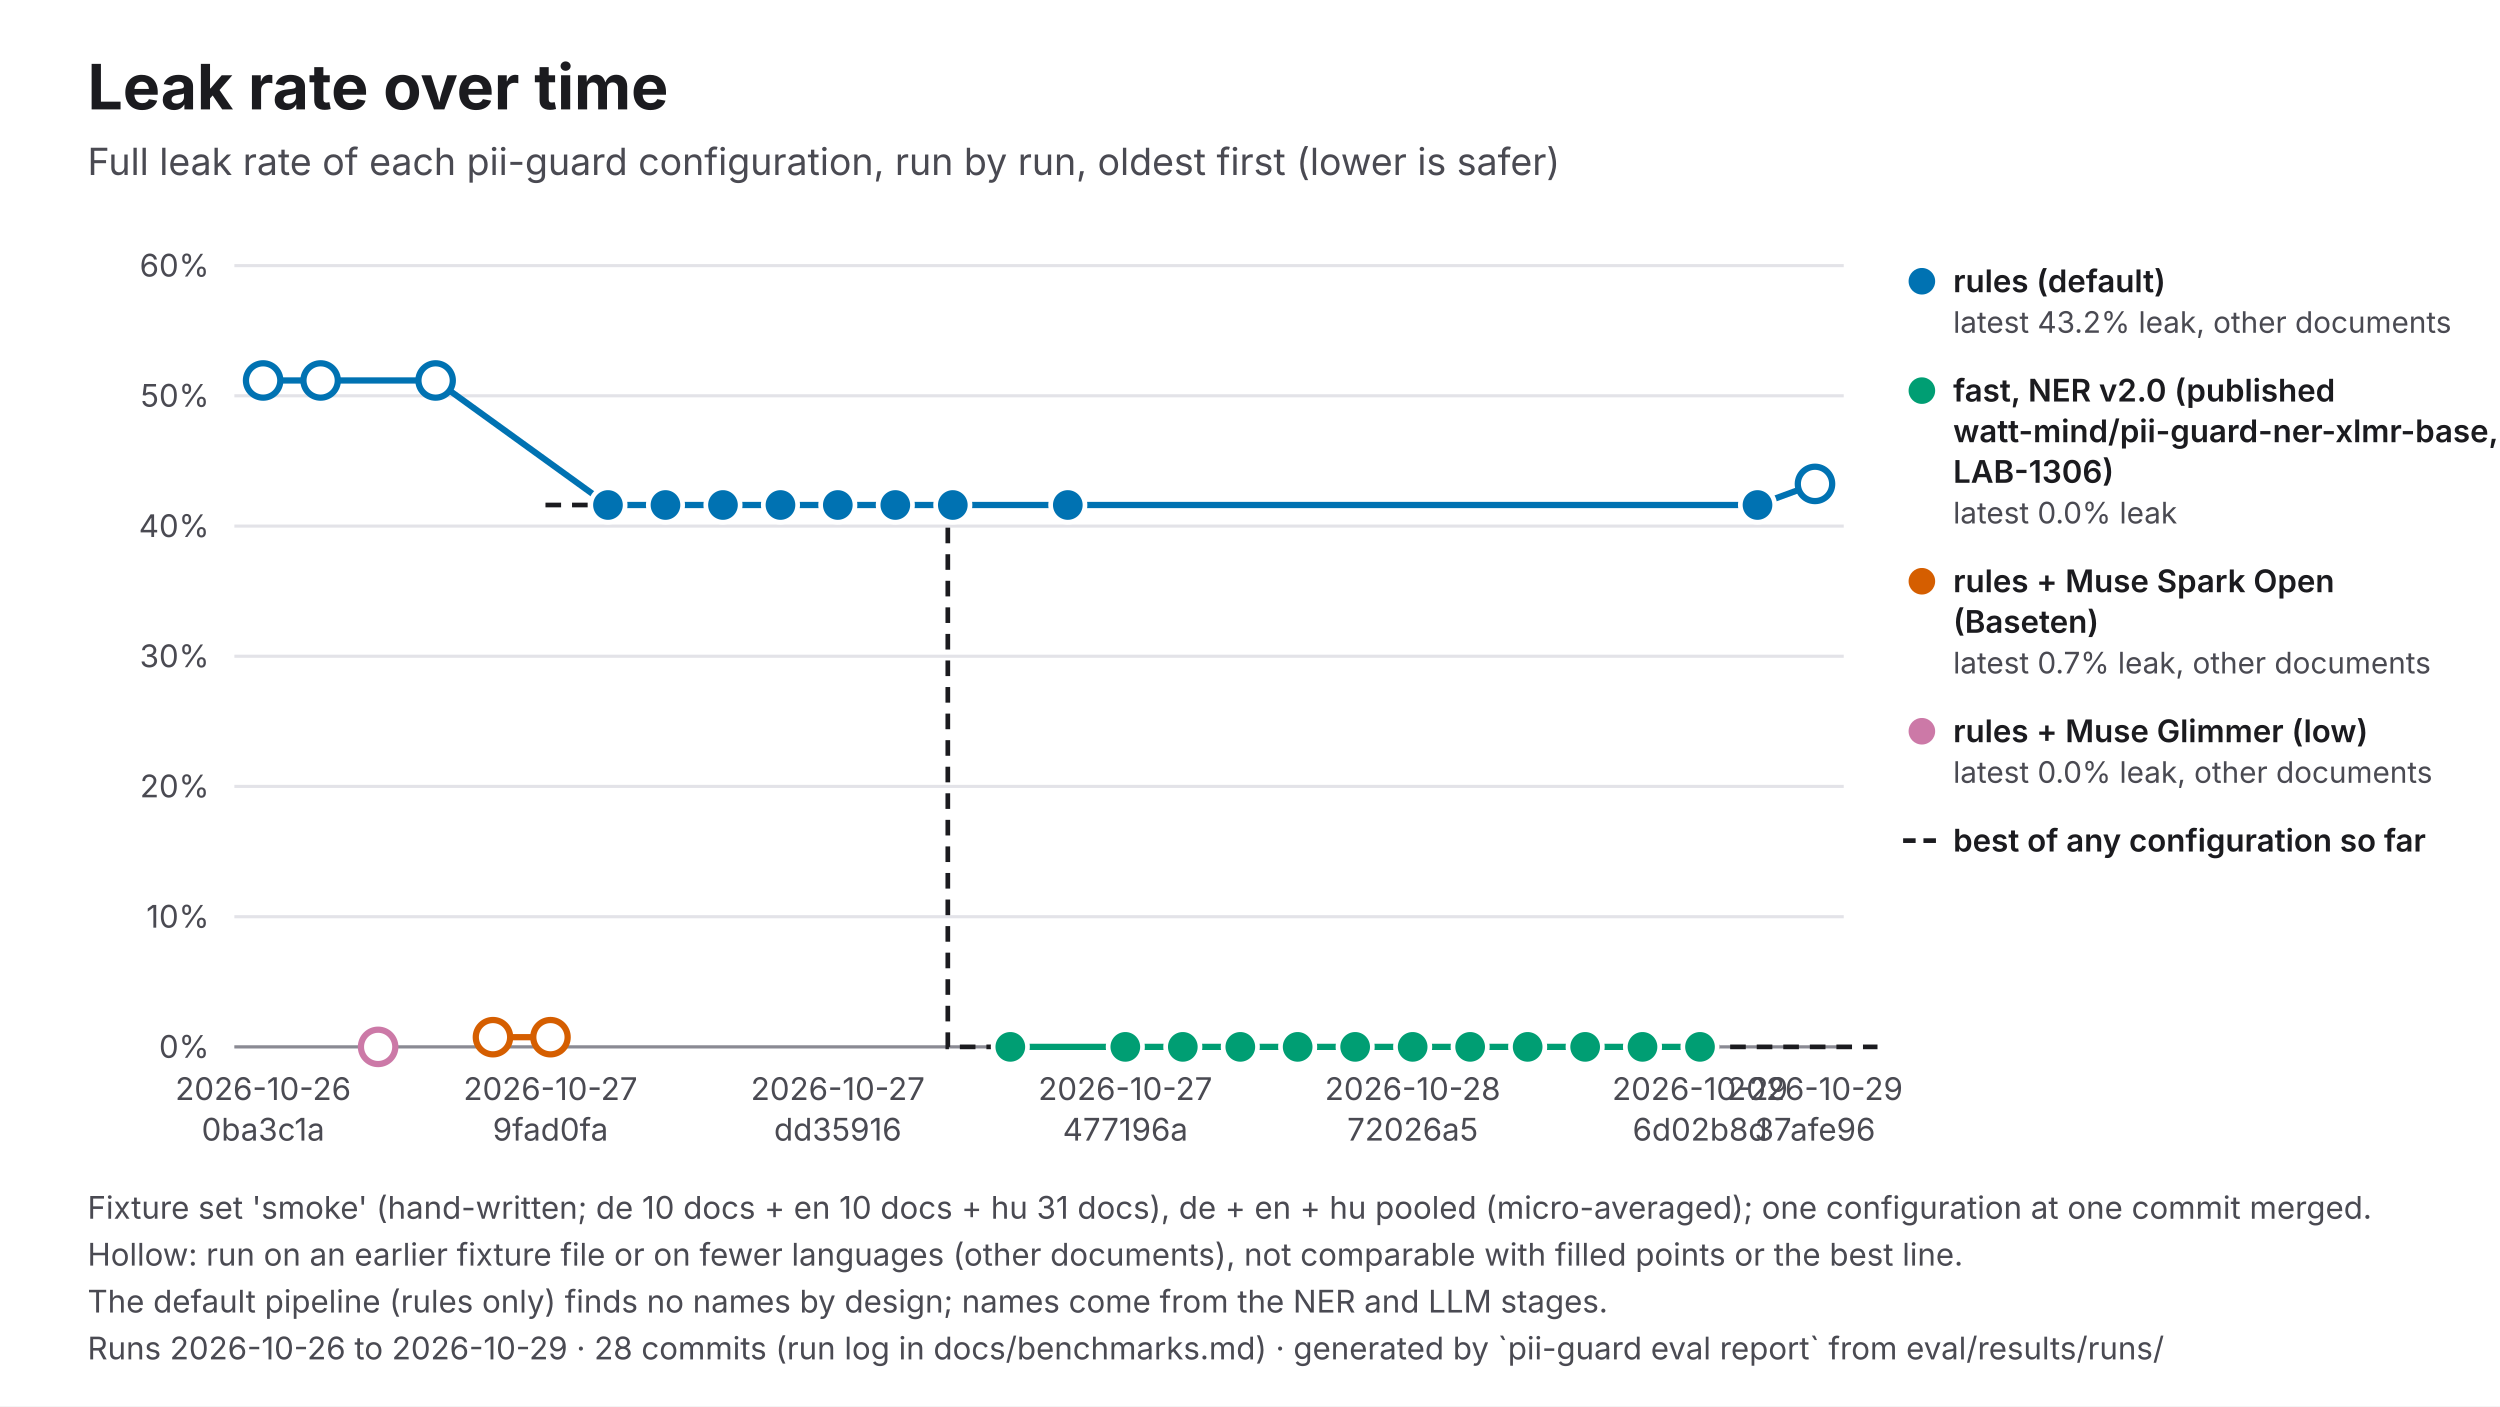
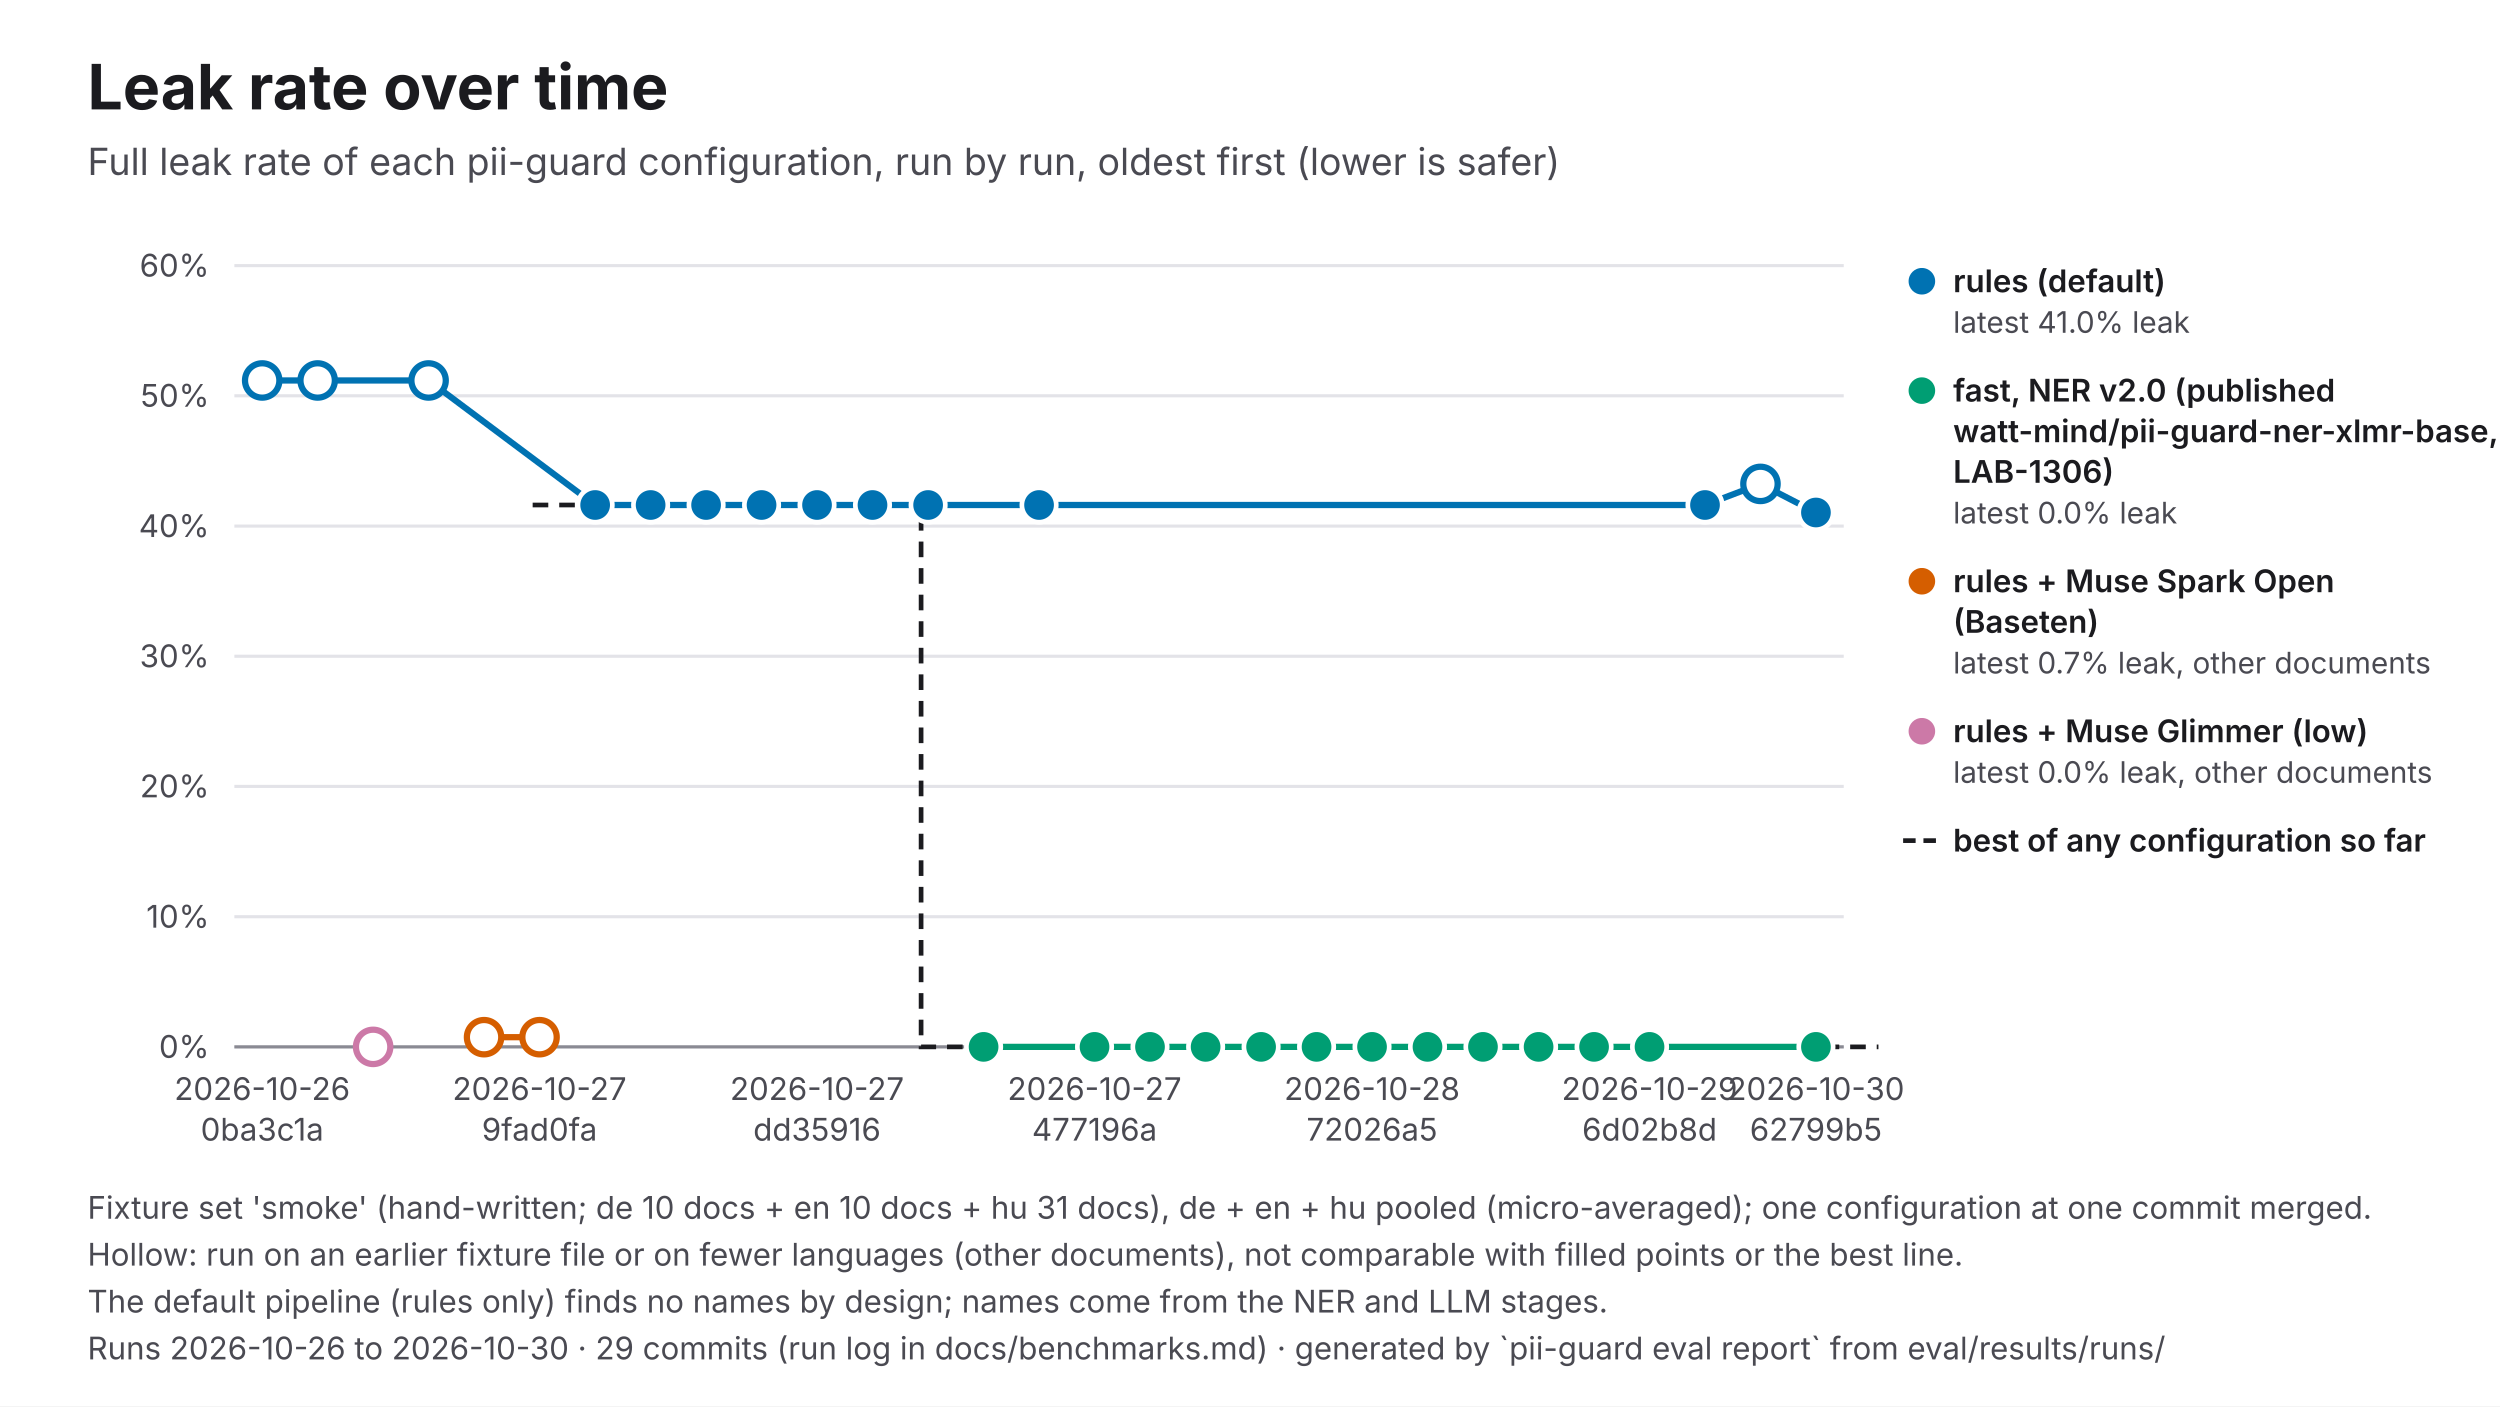
<svg xmlns="http://www.w3.org/2000/svg" viewBox="0 0 1600 900" width="1600" height="900" role="img" aria-labelledby="t d" font-family="Inter, 'Helvetica Neue', Helvetica, Arial, sans-serif">
  <rect width="1600" height="900" fill="#FFFFFF" />
  <text x="56" y="70" font-size="40" fill="#1B1B1F" font-weight="700">Leak rate over time</text>
  <text x="56" y="112" font-size="24" fill="#4A4A52">Full leak rate of each pii-guard configuration, run by run, oldest first (lower is safer)</text>
  <line x1="150" y1="670" x2="1180" y2="670" stroke="#E3E3E8" stroke-width="2" />
  <text x="134" y="677" font-size="20" fill="#4A4A52" text-anchor="end">0%</text>
  <line x1="150" y1="586.7" x2="1180" y2="586.7" stroke="#E3E3E8" stroke-width="2" />
  <text x="134" y="593.7" font-size="20" fill="#4A4A52" text-anchor="end">10%</text>
  <line x1="150" y1="503.3" x2="1180" y2="503.3" stroke="#E3E3E8" stroke-width="2" />
  <text x="134" y="510.3" font-size="20" fill="#4A4A52" text-anchor="end">20%</text>
  <line x1="150" y1="420" x2="1180" y2="420" stroke="#E3E3E8" stroke-width="2" />
  <text x="134" y="427" font-size="20" fill="#4A4A52" text-anchor="end">30%</text>
  <line x1="150" y1="336.7" x2="1180" y2="336.7" stroke="#E3E3E8" stroke-width="2" />
  <text x="134" y="343.7" font-size="20" fill="#4A4A52" text-anchor="end">40%</text>
  <line x1="150" y1="253.3" x2="1180" y2="253.3" stroke="#E3E3E8" stroke-width="2" />
  <text x="134" y="260.3" font-size="20" fill="#4A4A52" text-anchor="end">50%</text>
  <line x1="150" y1="170" x2="1180" y2="170" stroke="#E3E3E8" stroke-width="2" />
  <text x="134" y="177" font-size="20" fill="#4A4A52" text-anchor="end">60%</text>
-   <text x="168.4" y="704" font-size="20" fill="#4A4A52" text-anchor="middle">2026-10-26</text>
-   <text x="168.4" y="730" font-size="20" fill="#4A4A52" text-anchor="middle">0ba3c1a</text>
-   <text x="352.3" y="704" font-size="20" fill="#4A4A52" text-anchor="middle">2026-10-27</text>
-   <text x="352.3" y="730" font-size="20" fill="#4A4A52" text-anchor="middle">9fad0fa</text>
-   <text x="536.2" y="704" font-size="20" fill="#4A4A52" text-anchor="middle">2026-10-27</text>
-   <text x="536.2" y="730" font-size="20" fill="#4A4A52" text-anchor="middle">dd35916</text>
-   <text x="720.2" y="704" font-size="20" fill="#4A4A52" text-anchor="middle">2026-10-27</text>
-   <text x="720.2" y="730" font-size="20" fill="#4A4A52" text-anchor="middle">477196a</text>
-   <text x="904.1" y="704" font-size="20" fill="#4A4A52" text-anchor="middle">2026-10-28</text>
-   <text x="904.1" y="730" font-size="20" fill="#4A4A52" text-anchor="middle">72026a5</text>
-   <text x="1088" y="704" font-size="20" fill="#4A4A52" text-anchor="middle">2026-10-29</text>
-   <text x="1088" y="730" font-size="20" fill="#4A4A52" text-anchor="middle">6d02b8d</text>
-   <text x="1161.6" y="704" font-size="20" fill="#4A4A52" text-anchor="middle">2026-10-29</text>
-   <text x="1161.6" y="730" font-size="20" fill="#4A4A52" text-anchor="middle">37afe96</text>
+   <text x="167.8" y="704" font-size="20" fill="#4A4A52" text-anchor="middle">2026-10-26</text>
+   <text x="167.8" y="730" font-size="20" fill="#4A4A52" text-anchor="middle">0ba3c1a</text>
+   <text x="345.3" y="704" font-size="20" fill="#4A4A52" text-anchor="middle">2026-10-27</text>
+   <text x="345.3" y="730" font-size="20" fill="#4A4A52" text-anchor="middle">9fad0fa</text>
+   <text x="522.9" y="704" font-size="20" fill="#4A4A52" text-anchor="middle">2026-10-27</text>
+   <text x="522.9" y="730" font-size="20" fill="#4A4A52" text-anchor="middle">dd35916</text>
+   <text x="700.5" y="704" font-size="20" fill="#4A4A52" text-anchor="middle">2026-10-27</text>
+   <text x="700.5" y="730" font-size="20" fill="#4A4A52" text-anchor="middle">477196a</text>
+   <text x="878.1" y="704" font-size="20" fill="#4A4A52" text-anchor="middle">2026-10-28</text>
+   <text x="878.1" y="730" font-size="20" fill="#4A4A52" text-anchor="middle">72026a5</text>
+   <text x="1055.7" y="704" font-size="20" fill="#4A4A52" text-anchor="middle">2026-10-29</text>
+   <text x="1055.7" y="730" font-size="20" fill="#4A4A52" text-anchor="middle">6d02b8d</text>
+   <text x="1162.2" y="704" font-size="20" fill="#4A4A52" text-anchor="middle">2026-10-30</text>
+   <text x="1162.2" y="730" font-size="20" fill="#4A4A52" text-anchor="middle">62799b5</text>
  <line x1="150" y1="670" x2="1180" y2="670" stroke="#8A8A93" stroke-width="2" />
-   <path d="M349.1,323.2H385.9V323.2H422.7V323.2H459.5V323.2H496.2V323.2H533V323.2H569.8V323.2H606.6V670H643.4V670H680.2V670H717V670H753.8V670H790.5V670H827.3V670H864.1V670H900.9V670H937.7V670H974.5V670H1011.2V670H1048V670H1084.8V670H1121.6V670H1201.6" fill="none" stroke="#1B1B1F" stroke-width="3" stroke-dasharray="10 7" />
-   <path d="M168.4,243.5L205.2,243.5L278.8,243.5L389.1,323.2L425.9,323.2L462.7,323.2L499.5,323.2L536.2,323.2L573,323.2L609.8,323.2L683.4,323.2L1124.8,323.2L1161.6,309.7" fill="none" stroke="#0072B2" stroke-width="4" />
-   <circle cx="168.4" cy="243.5" r="11" fill="#FFFFFF" stroke="#0072B2" stroke-width="4" />
-   <circle cx="205.2" cy="243.5" r="11" fill="#FFFFFF" stroke="#0072B2" stroke-width="4" />
-   <circle cx="278.8" cy="243.5" r="11" fill="#FFFFFF" stroke="#0072B2" stroke-width="4" />
-   <circle cx="389.1" cy="323.2" r="11" fill="#0072B2" stroke="#FFFFFF" stroke-width="3" />
-   <circle cx="425.9" cy="323.2" r="11" fill="#0072B2" stroke="#FFFFFF" stroke-width="3" />
-   <circle cx="462.7" cy="323.2" r="11" fill="#0072B2" stroke="#FFFFFF" stroke-width="3" />
-   <circle cx="499.5" cy="323.2" r="11" fill="#0072B2" stroke="#FFFFFF" stroke-width="3" />
-   <circle cx="536.2" cy="323.2" r="11" fill="#0072B2" stroke="#FFFFFF" stroke-width="3" />
-   <circle cx="573" cy="323.2" r="11" fill="#0072B2" stroke="#FFFFFF" stroke-width="3" />
-   <circle cx="609.8" cy="323.2" r="11" fill="#0072B2" stroke="#FFFFFF" stroke-width="3" />
-   <circle cx="683.4" cy="323.2" r="11" fill="#0072B2" stroke="#FFFFFF" stroke-width="3" />
-   <circle cx="1124.8" cy="323.2" r="11" fill="#0072B2" stroke="#FFFFFF" stroke-width="3" />
-   <circle cx="1161.6" cy="309.7" r="11" fill="#FFFFFF" stroke="#0072B2" stroke-width="4" />
-   <path d="M646.6,670L720.2,670L757,670L793.8,670L830.5,670L867.3,670L904.1,670L940.9,670L977.7,670L1014.5,670L1051.2,670L1088,670" fill="none" stroke="#009E73" stroke-width="4" />
-   <circle cx="646.6" cy="670" r="11" fill="#009E73" stroke="#FFFFFF" stroke-width="3" />
-   <circle cx="720.2" cy="670" r="11" fill="#009E73" stroke="#FFFFFF" stroke-width="3" />
-   <circle cx="757" cy="670" r="11" fill="#009E73" stroke="#FFFFFF" stroke-width="3" />
-   <circle cx="793.8" cy="670" r="11" fill="#009E73" stroke="#FFFFFF" stroke-width="3" />
-   <circle cx="830.5" cy="670" r="11" fill="#009E73" stroke="#FFFFFF" stroke-width="3" />
-   <circle cx="867.3" cy="670" r="11" fill="#009E73" stroke="#FFFFFF" stroke-width="3" />
-   <circle cx="904.1" cy="670" r="11" fill="#009E73" stroke="#FFFFFF" stroke-width="3" />
-   <circle cx="940.9" cy="670" r="11" fill="#009E73" stroke="#FFFFFF" stroke-width="3" />
-   <circle cx="977.7" cy="670" r="11" fill="#009E73" stroke="#FFFFFF" stroke-width="3" />
-   <circle cx="1014.5" cy="670" r="11" fill="#009E73" stroke="#FFFFFF" stroke-width="3" />
-   <circle cx="1051.2" cy="670" r="11" fill="#009E73" stroke="#FFFFFF" stroke-width="3" />
-   <circle cx="1088" cy="670" r="11" fill="#009E73" stroke="#FFFFFF" stroke-width="3" />
-   <path d="M315.5,663.8L352.3,663.8" fill="none" stroke="#D55E00" stroke-width="4" />
-   <circle cx="315.5" cy="663.8" r="11" fill="#FFFFFF" stroke="#D55E00" stroke-width="4" />
-   <circle cx="352.3" cy="663.8" r="11" fill="#FFFFFF" stroke="#D55E00" stroke-width="4" />
-   <circle cx="242" cy="670" r="11" fill="#FFFFFF" stroke="#CC79A7" stroke-width="4" />
+   <path d="M340.9,323.2H376.4V323.2H411.9V323.2H447.4V323.2H482.9V323.2H518.4V323.2H554V323.2H589.5V670H625V670H660.5V670H696V670H731.6V670H767.1V670H802.6V670H838.1V670H873.6V670H909.1V670H944.7V670H980.2V670H1015.7V670H1051.2V670H1086.7V670H1122.2V670H1202.2" fill="none" stroke="#1B1B1F" stroke-width="3" stroke-dasharray="10 7" />
+   <path d="M167.8,243.5L203.3,243.5L274.3,243.5L380.9,323.2L416.4,323.2L451.9,323.2L487.4,323.2L522.9,323.2L558.4,323.2L594,323.2L665,323.2L1091.2,323.2L1126.7,309.7L1162.2,328" fill="none" stroke="#0072B2" stroke-width="4" />
+   <circle cx="167.8" cy="243.5" r="11" fill="#FFFFFF" stroke="#0072B2" stroke-width="4" />
+   <circle cx="203.3" cy="243.5" r="11" fill="#FFFFFF" stroke="#0072B2" stroke-width="4" />
+   <circle cx="274.3" cy="243.5" r="11" fill="#FFFFFF" stroke="#0072B2" stroke-width="4" />
+   <circle cx="380.9" cy="323.2" r="11" fill="#0072B2" stroke="#FFFFFF" stroke-width="3" />
+   <circle cx="416.4" cy="323.2" r="11" fill="#0072B2" stroke="#FFFFFF" stroke-width="3" />
+   <circle cx="451.9" cy="323.2" r="11" fill="#0072B2" stroke="#FFFFFF" stroke-width="3" />
+   <circle cx="487.4" cy="323.2" r="11" fill="#0072B2" stroke="#FFFFFF" stroke-width="3" />
+   <circle cx="522.9" cy="323.2" r="11" fill="#0072B2" stroke="#FFFFFF" stroke-width="3" />
+   <circle cx="558.4" cy="323.2" r="11" fill="#0072B2" stroke="#FFFFFF" stroke-width="3" />
+   <circle cx="594" cy="323.2" r="11" fill="#0072B2" stroke="#FFFFFF" stroke-width="3" />
+   <circle cx="665" cy="323.2" r="11" fill="#0072B2" stroke="#FFFFFF" stroke-width="3" />
+   <circle cx="1091.2" cy="323.2" r="11" fill="#0072B2" stroke="#FFFFFF" stroke-width="3" />
+   <circle cx="1126.7" cy="309.7" r="11" fill="#FFFFFF" stroke="#0072B2" stroke-width="4" />
+   <circle cx="1162.2" cy="328" r="11" fill="#0072B2" stroke="#FFFFFF" stroke-width="3" />
+   <path d="M629.5,670L700.5,670L736,670L771.6,670L807.1,670L842.6,670L878.1,670L913.6,670L949.1,670L984.7,670L1020.2,670L1055.7,670L1162.2,670" fill="none" stroke="#009E73" stroke-width="4" />
+   <circle cx="629.5" cy="670" r="11" fill="#009E73" stroke="#FFFFFF" stroke-width="3" />
+   <circle cx="700.5" cy="670" r="11" fill="#009E73" stroke="#FFFFFF" stroke-width="3" />
+   <circle cx="736" cy="670" r="11" fill="#009E73" stroke="#FFFFFF" stroke-width="3" />
+   <circle cx="771.6" cy="670" r="11" fill="#009E73" stroke="#FFFFFF" stroke-width="3" />
+   <circle cx="807.1" cy="670" r="11" fill="#009E73" stroke="#FFFFFF" stroke-width="3" />
+   <circle cx="842.6" cy="670" r="11" fill="#009E73" stroke="#FFFFFF" stroke-width="3" />
+   <circle cx="878.1" cy="670" r="11" fill="#009E73" stroke="#FFFFFF" stroke-width="3" />
+   <circle cx="913.6" cy="670" r="11" fill="#009E73" stroke="#FFFFFF" stroke-width="3" />
+   <circle cx="949.1" cy="670" r="11" fill="#009E73" stroke="#FFFFFF" stroke-width="3" />
+   <circle cx="984.7" cy="670" r="11" fill="#009E73" stroke="#FFFFFF" stroke-width="3" />
+   <circle cx="1020.2" cy="670" r="11" fill="#009E73" stroke="#FFFFFF" stroke-width="3" />
+   <circle cx="1055.7" cy="670" r="11" fill="#009E73" stroke="#FFFFFF" stroke-width="3" />
+   <circle cx="1162.2" cy="670" r="11" fill="#009E73" stroke="#FFFFFF" stroke-width="3" />
+   <path d="M309.8,663.8L345.3,663.8" fill="none" stroke="#D55E00" stroke-width="4" />
+   <circle cx="309.8" cy="663.8" r="11" fill="#FFFFFF" stroke="#D55E00" stroke-width="4" />
+   <circle cx="345.3" cy="663.8" r="11" fill="#FFFFFF" stroke="#D55E00" stroke-width="4" />
+   <circle cx="238.8" cy="670" r="11" fill="#FFFFFF" stroke="#CC79A7" stroke-width="4" />
  <circle cx="1230" cy="180" r="10" fill="#0072B2" stroke="#FFFFFF" stroke-width="3" />
  <text x="1250" y="187" font-size="20" fill="#1B1B1F" font-weight="600">rules (default)</text>
-   <text x="1250" y="213" font-size="19" fill="#4A4A52">latest 43.2% leak, other documents</text>
+   <text x="1250" y="213" font-size="19" fill="#4A4A52">latest 41.0% leak</text>
  <circle cx="1230" cy="250" r="10" fill="#009E73" stroke="#FFFFFF" stroke-width="3" />
  <text x="1250" y="257" font-size="20" fill="#1B1B1F" font-weight="600">fast, NER v2.0 (published</text>
  <text x="1250" y="283" font-size="20" fill="#1B1B1F" font-weight="600">watt-mind/pii-guard-ner-xlmr-base,</text>
  <text x="1250" y="309" font-size="20" fill="#1B1B1F" font-weight="600">LAB-1306)</text>
  <text x="1250" y="335" font-size="19" fill="#4A4A52">latest 0.0% leak</text>
  <circle cx="1230" cy="372" r="10" fill="#D55E00" stroke="#FFFFFF" stroke-width="3" />
  <text x="1250" y="379" font-size="20" fill="#1B1B1F" font-weight="600">rules + Muse Spark Open</text>
  <text x="1250" y="405" font-size="20" fill="#1B1B1F" font-weight="600">(Baseten)</text>
  <text x="1250" y="431" font-size="19" fill="#4A4A52">latest 0.7% leak, other documents</text>
  <circle cx="1230" cy="468" r="10" fill="#CC79A7" stroke="#FFFFFF" stroke-width="3" />
  <text x="1250" y="475" font-size="20" fill="#1B1B1F" font-weight="600">rules + Muse Glimmer (low)</text>
  <text x="1250" y="501" font-size="19" fill="#4A4A52">latest 0.0% leak, other documents</text>
  <line x1="1218" y1="538" x2="1242" y2="538" stroke="#1B1B1F" stroke-width="3" stroke-dasharray="8 5" />
  <text x="1250" y="545" font-size="20" fill="#1B1B1F" font-weight="600">best of any configuration so far</text>
  <text x="56" y="780" font-size="20" fill="#4A4A52">Fixture set 'smoke' (hand-written; de 10 docs + en 10 docs + hu 31 docs), de + en + hu pooled (micro-averaged); one configuration at one commit merged.</text>
  <text x="56" y="810" font-size="20" fill="#4A4A52">Hollow: run on an earlier fixture file or on fewer languages (other documents), not comparable with filled points or the best line.</text>
  <text x="56" y="840" font-size="20" fill="#4A4A52">The default pipeline (rules only) finds no names by design; names come from the NER and LLM stages.</text>
-   <text x="56" y="870" font-size="20" fill="#4A4A52">Runs 2026-10-26 to 2026-10-29 · 28 commits (run log in docs/benchmarks.md) · generated by `pii-guard eval report` from eval/results/runs/</text>
+   <text x="56" y="870" font-size="20" fill="#4A4A52">Runs 2026-10-26 to 2026-10-30 · 29 commits (run log in docs/benchmarks.md) · generated by `pii-guard eval report` from eval/results/runs/</text>
</svg>
